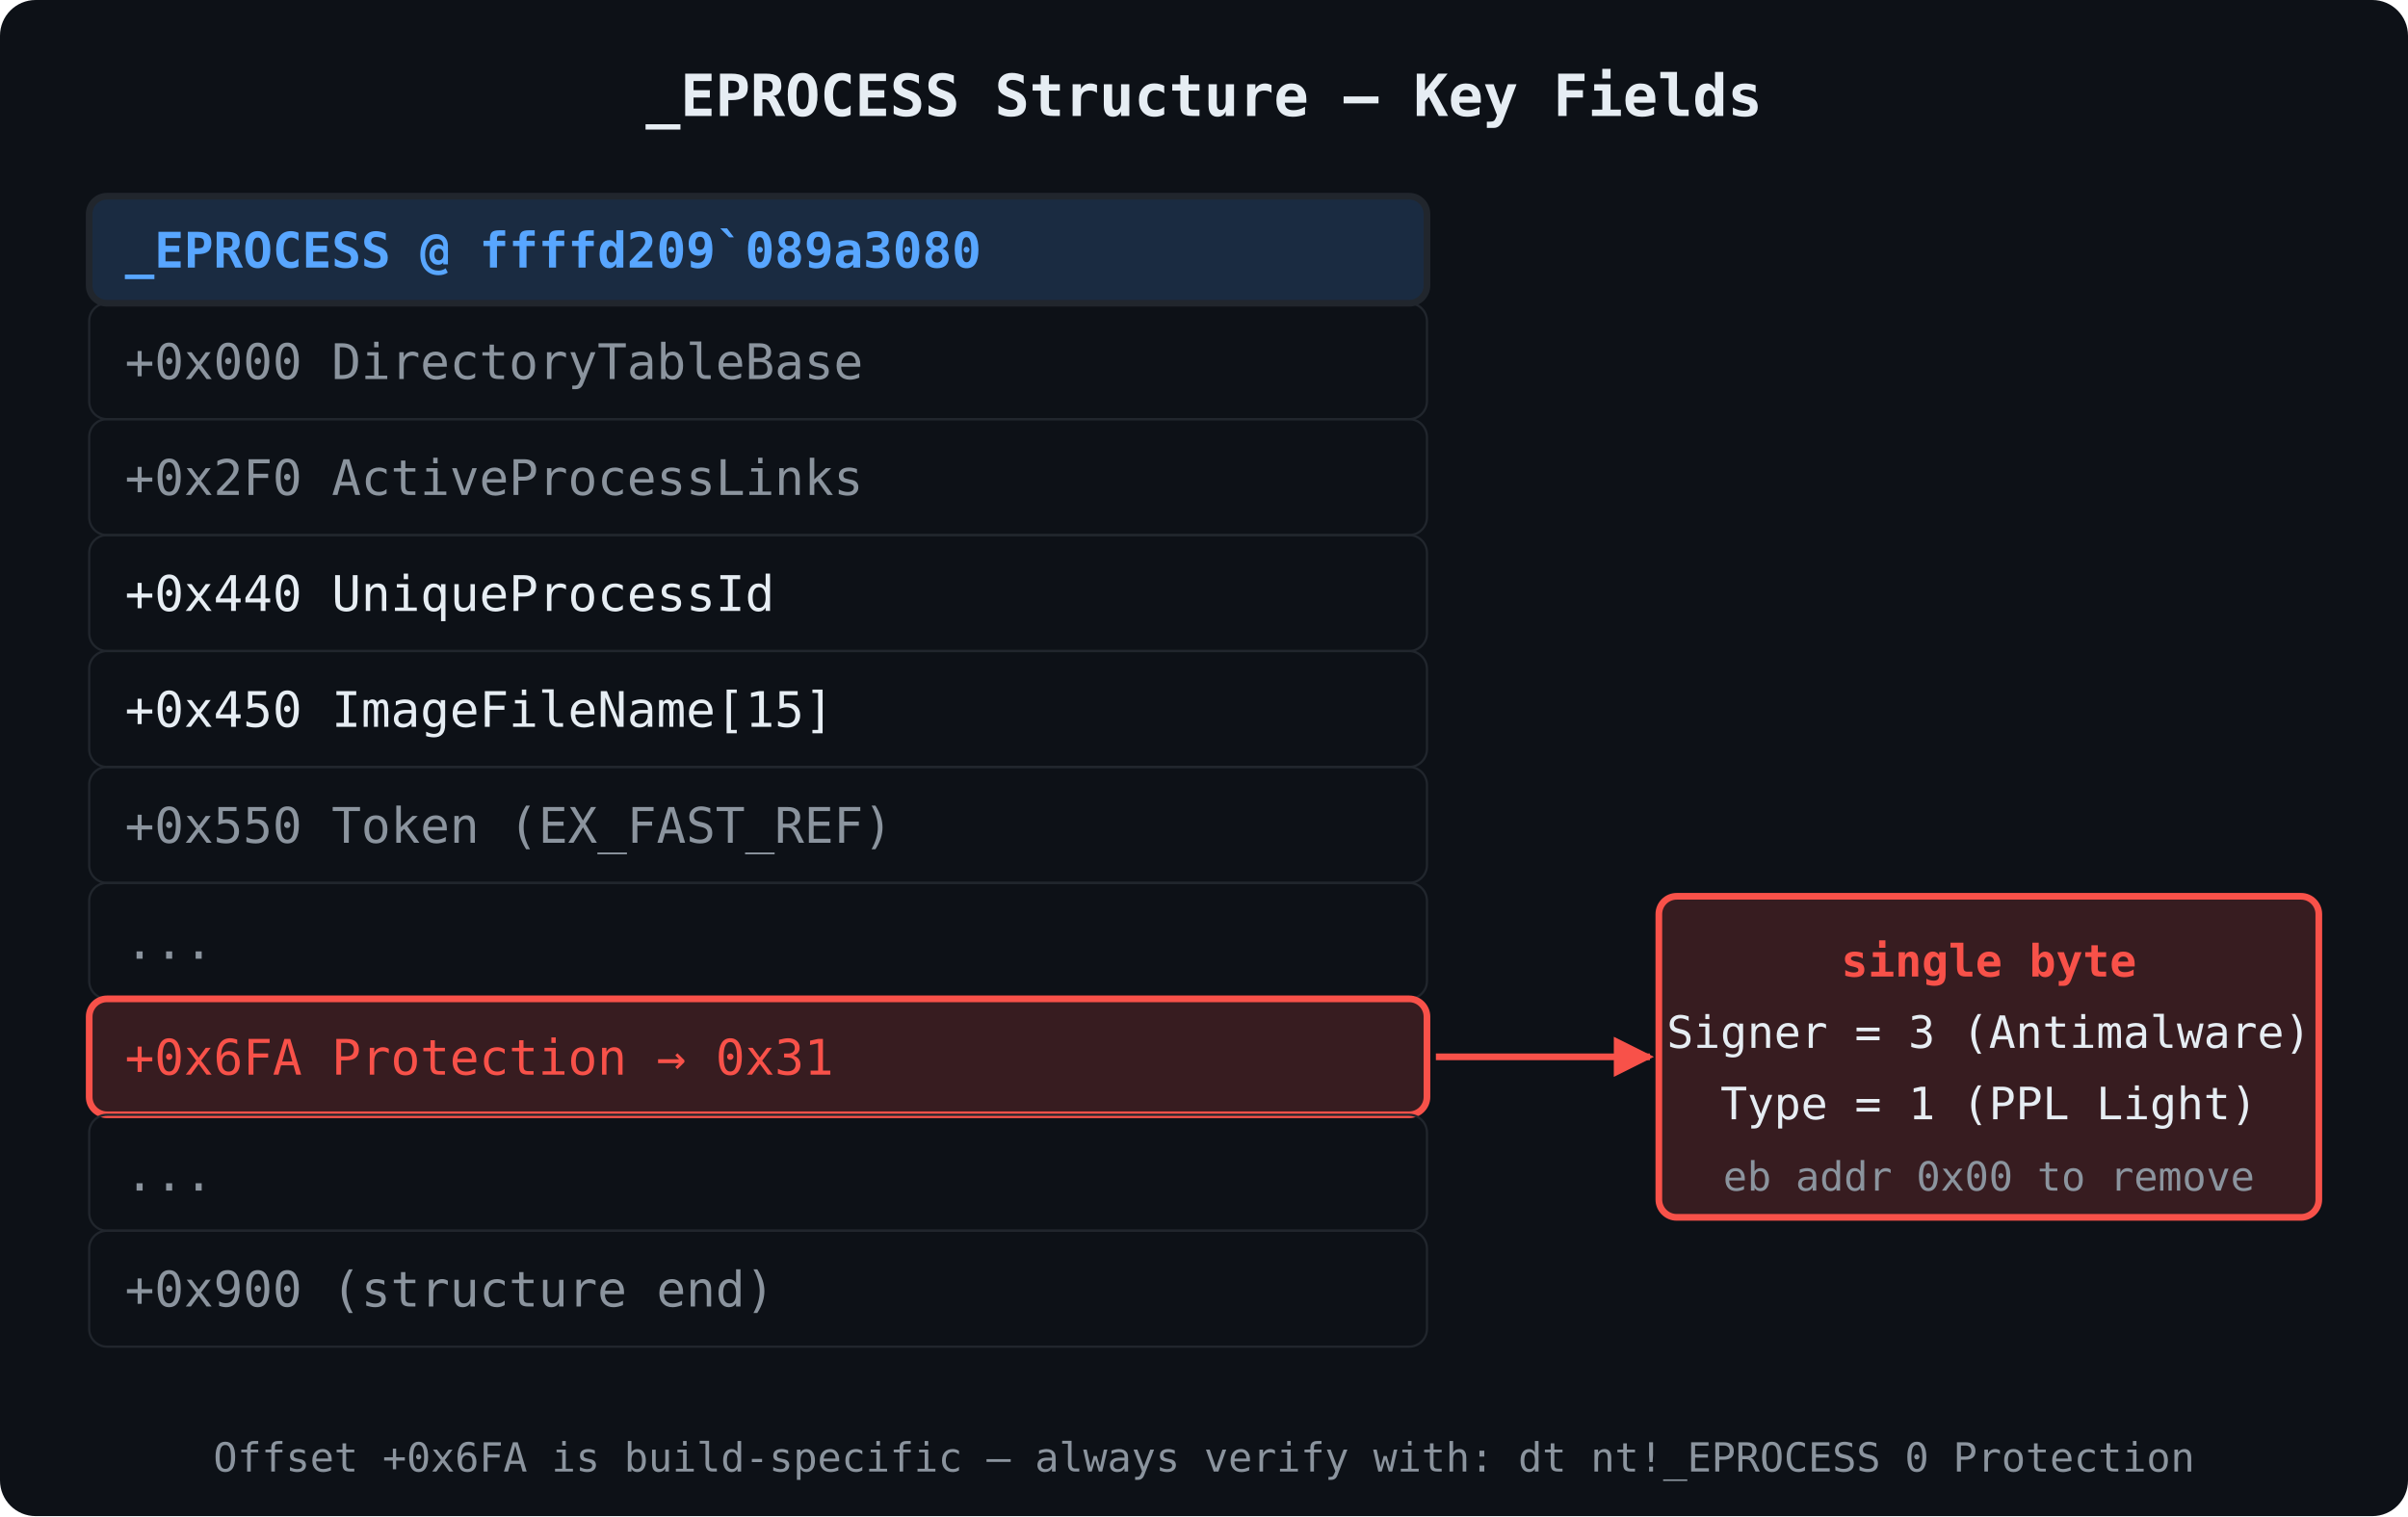
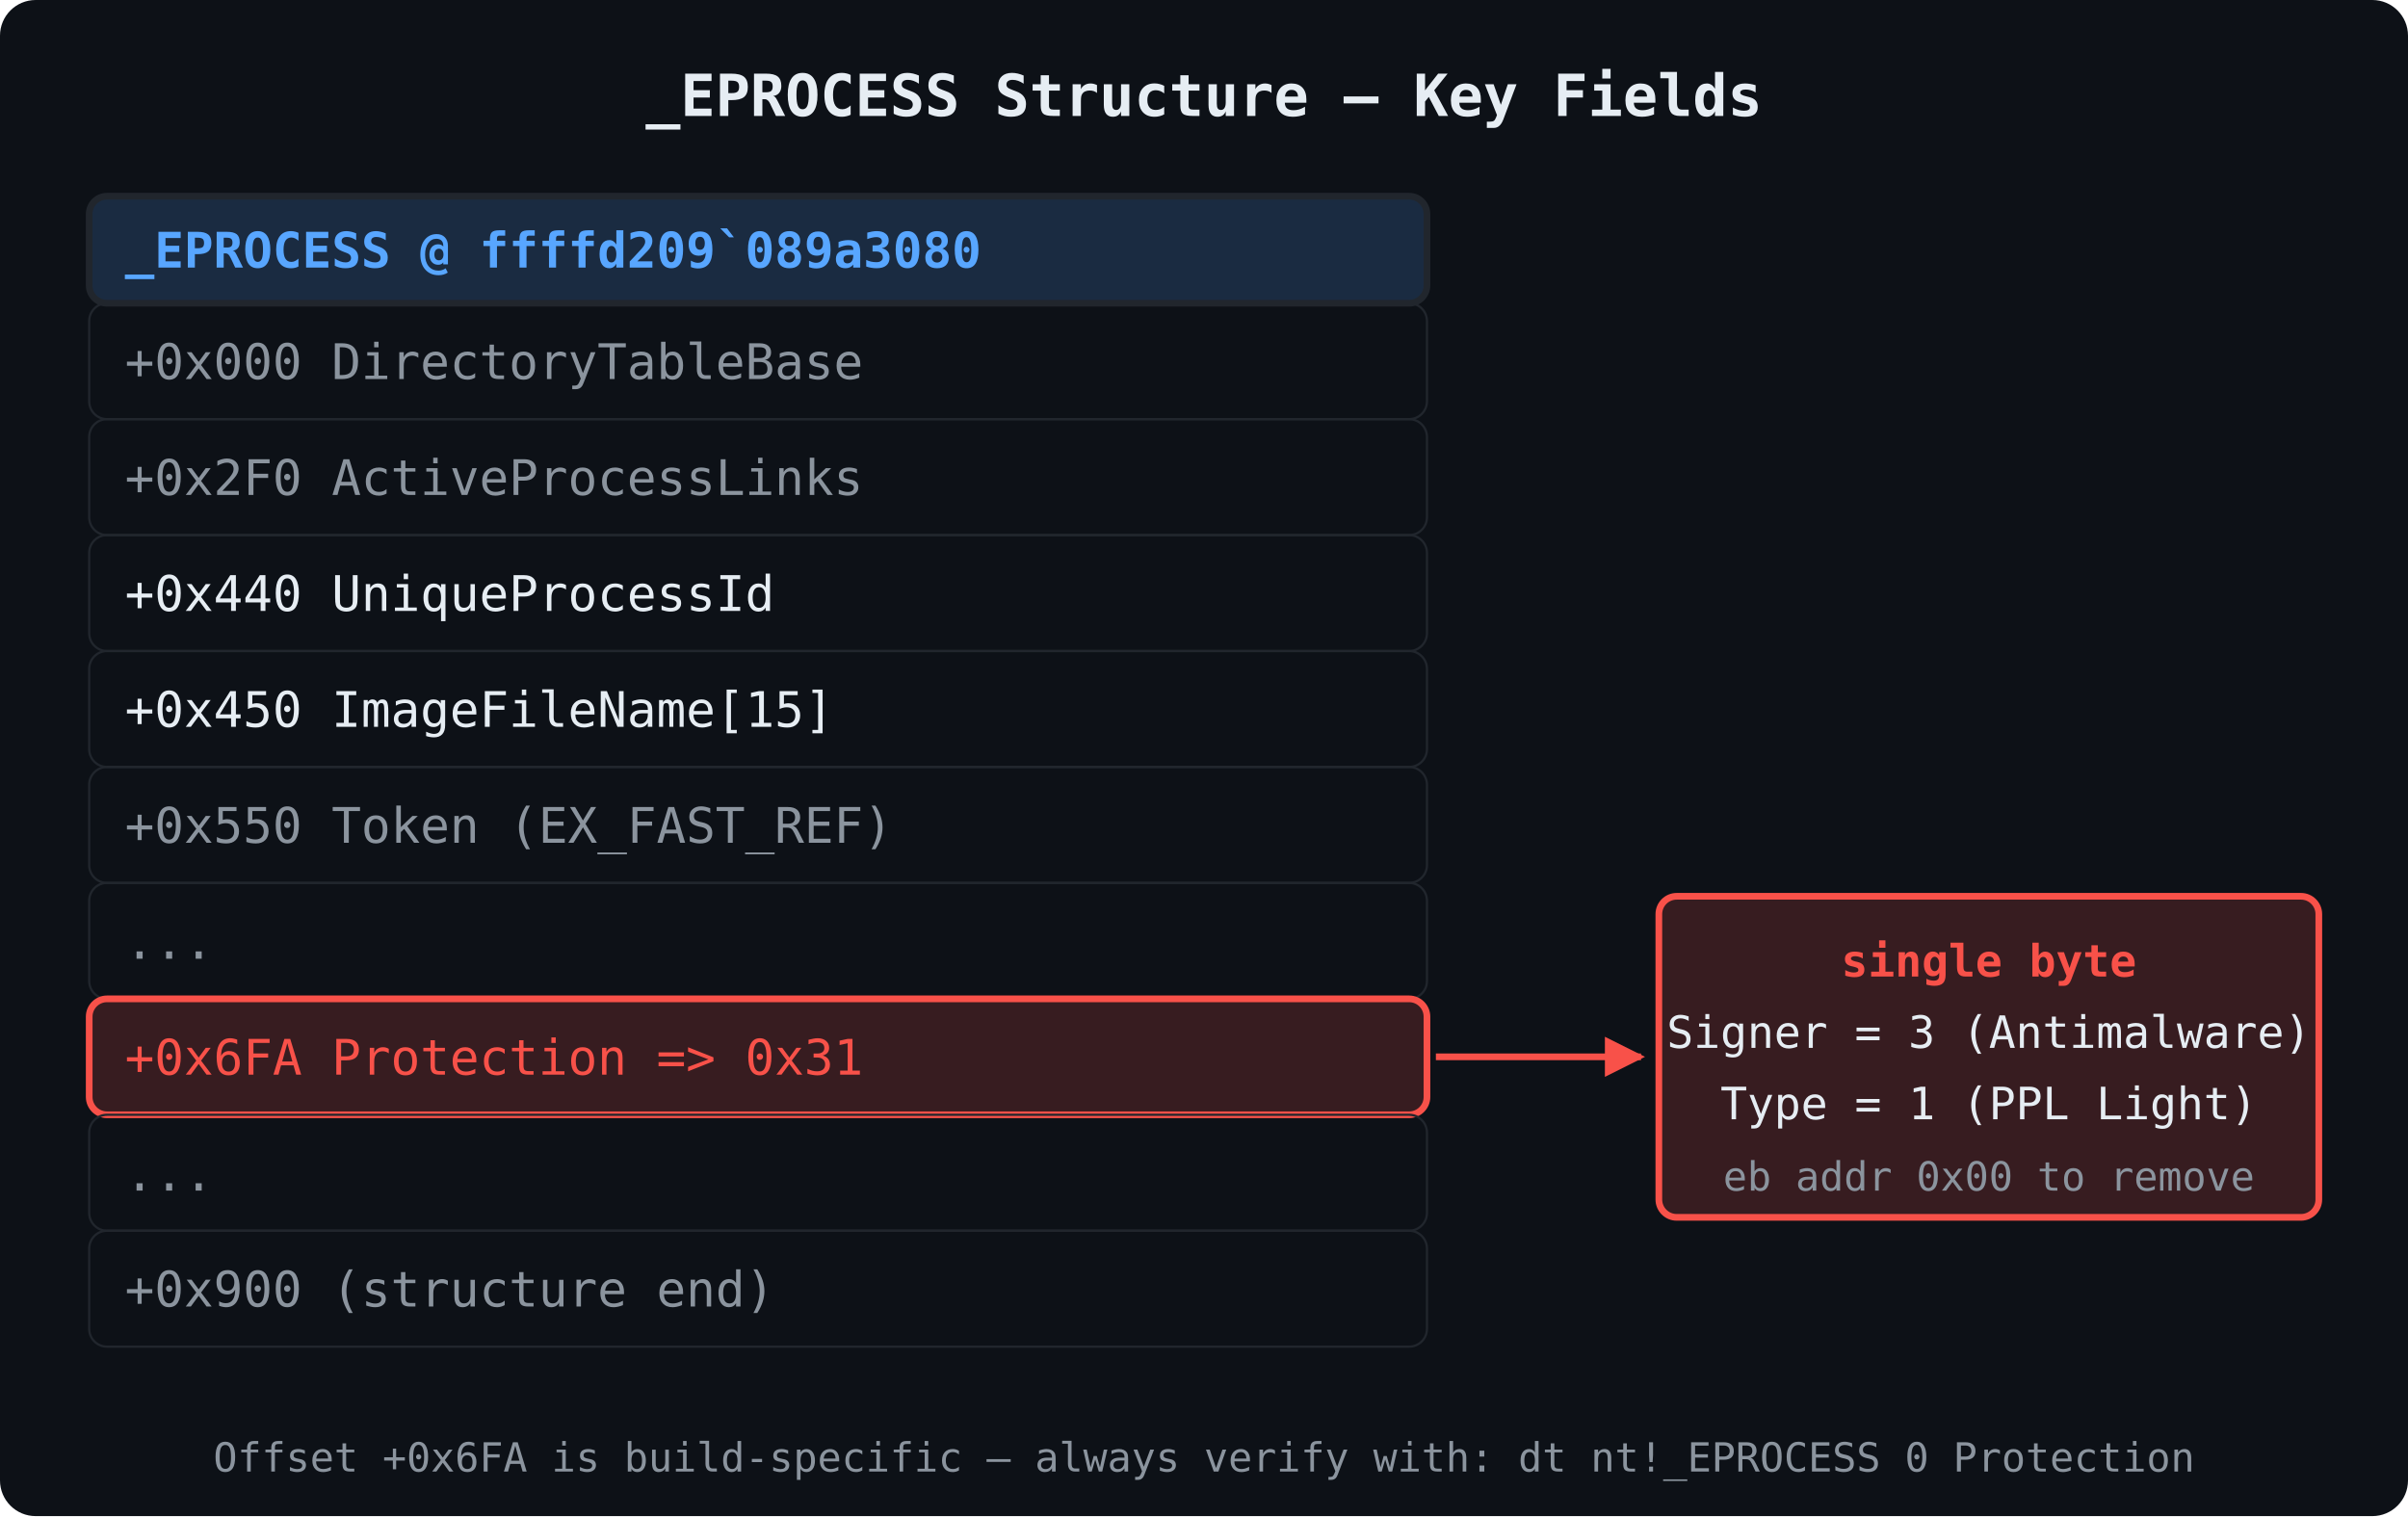
<svg xmlns="http://www.w3.org/2000/svg" width="540" height="340" viewBox="0 0 540 340">
  <rect x="0" y="0" width="540" height="340" fill="#0d1117" stroke="none" stroke-width="0" rx="8" />
  <text x="270" y="26" fill="#e6edf3" font-size="13" font-family="JetBrains Mono,Consolas,monospace" font-weight="bold" text-anchor="middle">_EPROCESS Structure — Key Fields</text>
  <defs>
    <marker id="ra" viewBox="0 0 10 10" refX="9" refY="5" markerWidth="6" markerHeight="6" orient="auto">
      <path d="M0,0 L10,5 L0,10 z" fill="#f85149" />
    </marker>
  </defs>
  <rect x="20" y="44" width="300" height="24" fill="rgba(88,166,255,0.18)" stroke="#21262d" stroke-width="1.5" rx="4" />
  <text x="28" y="60" fill="#58a6ff" font-size="11" font-family="JetBrains Mono,Consolas,monospace" font-weight="bold">_EPROCESS @ ffffd209`089a3080</text>
  <rect x="20" y="68" width="300" height="26" fill="none" stroke="#21262d" stroke-width="0.5" rx="4" />
  <text x="28" y="85" fill="#8b949e" font-size="11" font-family="JetBrains Mono,Consolas,monospace">+0x000  DirectoryTableBase</text>
  <rect x="20" y="94" width="300" height="26" fill="none" stroke="#21262d" stroke-width="0.5" rx="4" />
  <text x="28" y="111" fill="#8b949e" font-size="11" font-family="JetBrains Mono,Consolas,monospace">+0x2F0  ActiveProcessLinks</text>
  <rect x="20" y="120" width="300" height="26" fill="none" stroke="#21262d" stroke-width="0.5" rx="4" />
  <text x="28" y="137" fill="#e6edf3" font-size="11" font-family="JetBrains Mono,Consolas,monospace">+0x440  UniqueProcessId    </text>
  <rect x="20" y="146" width="300" height="26" fill="none" stroke="#21262d" stroke-width="0.5" rx="4" />
  <text x="28" y="163" fill="#e6edf3" font-size="11" font-family="JetBrains Mono,Consolas,monospace">+0x450  ImageFileName[15]  </text>
  <rect x="20" y="172" width="300" height="26" fill="none" stroke="#21262d" stroke-width="0.5" rx="4" />
  <text x="28" y="189" fill="#8b949e" font-size="11" font-family="JetBrains Mono,Consolas,monospace">+0x550  Token (EX_FAST_REF)</text>
  <rect x="20" y="198" width="300" height="26" fill="none" stroke="#21262d" stroke-width="0.5" rx="4" />
  <text x="28" y="215" fill="#8b949e" font-size="11" font-family="JetBrains Mono,Consolas,monospace">  ...                       </text>
  <rect x="20" y="224" width="300" height="26" fill="rgba(248,81,73,0.18)" stroke="#f85149" stroke-width="1.5" rx="4" />
-   <text x="28" y="241" fill="#f85149" font-size="11" font-family="JetBrains Mono,Consolas,monospace">+0x6FA  Protection  →  0x31</text>
+   <text x="28" y="241" fill="#f85149" font-size="11" font-family="JetBrains Mono,Consolas,monospace">+0x6FA  Protection  =&gt;  0x31</text>
  <rect x="20" y="250" width="300" height="26" fill="none" stroke="#21262d" stroke-width="0.5" rx="4" />
  <text x="28" y="267" fill="#8b949e" font-size="11" font-family="JetBrains Mono,Consolas,monospace">  ...                       </text>
  <rect x="20" y="276" width="300" height="26" fill="none" stroke="#21262d" stroke-width="0.5" rx="4" />
  <text x="28" y="293" fill="#8b949e" font-size="11" font-family="JetBrains Mono,Consolas,monospace">+0x900  (structure end)    </text>
-   <line x1="322" y1="237" x2="370" y2="237" stroke="#f85149" stroke-width="1.5" marker-end="url(#ra)" />
+   <line x1="322" y1="237" x2="368" y2="237" stroke="#f85149" stroke-width="1.5" marker-end="url(#ra)" />
  <rect x="372" y="201" width="148" height="72" fill="rgba(248,81,73,0.18)" stroke="#f85149" stroke-width="1.5" rx="4" />
  <text x="446" y="219" fill="#f85149" font-size="10" font-family="JetBrains Mono,Consolas,monospace" font-weight="bold" text-anchor="middle">single byte</text>
  <text x="446" y="235" fill="#e6edf3" font-size="10" font-family="JetBrains Mono,Consolas,monospace" text-anchor="middle">Signer = 3 (Antimalware)</text>
  <text x="446" y="251" fill="#e6edf3" font-size="10" font-family="JetBrains Mono,Consolas,monospace" text-anchor="middle">Type   = 1 (PPL Light)</text>
  <text x="446" y="267" fill="#8b949e" font-size="9" font-family="JetBrains Mono,Consolas,monospace" text-anchor="middle">eb addr 0x00 to remove</text>
  <text x="270" y="330" fill="#8b949e" font-size="9" font-family="JetBrains Mono,Consolas,monospace" text-anchor="middle">Offset +0x6FA is build-specific — always verify with: dt nt!_EPROCESS 0 Protection</text>
</svg>
